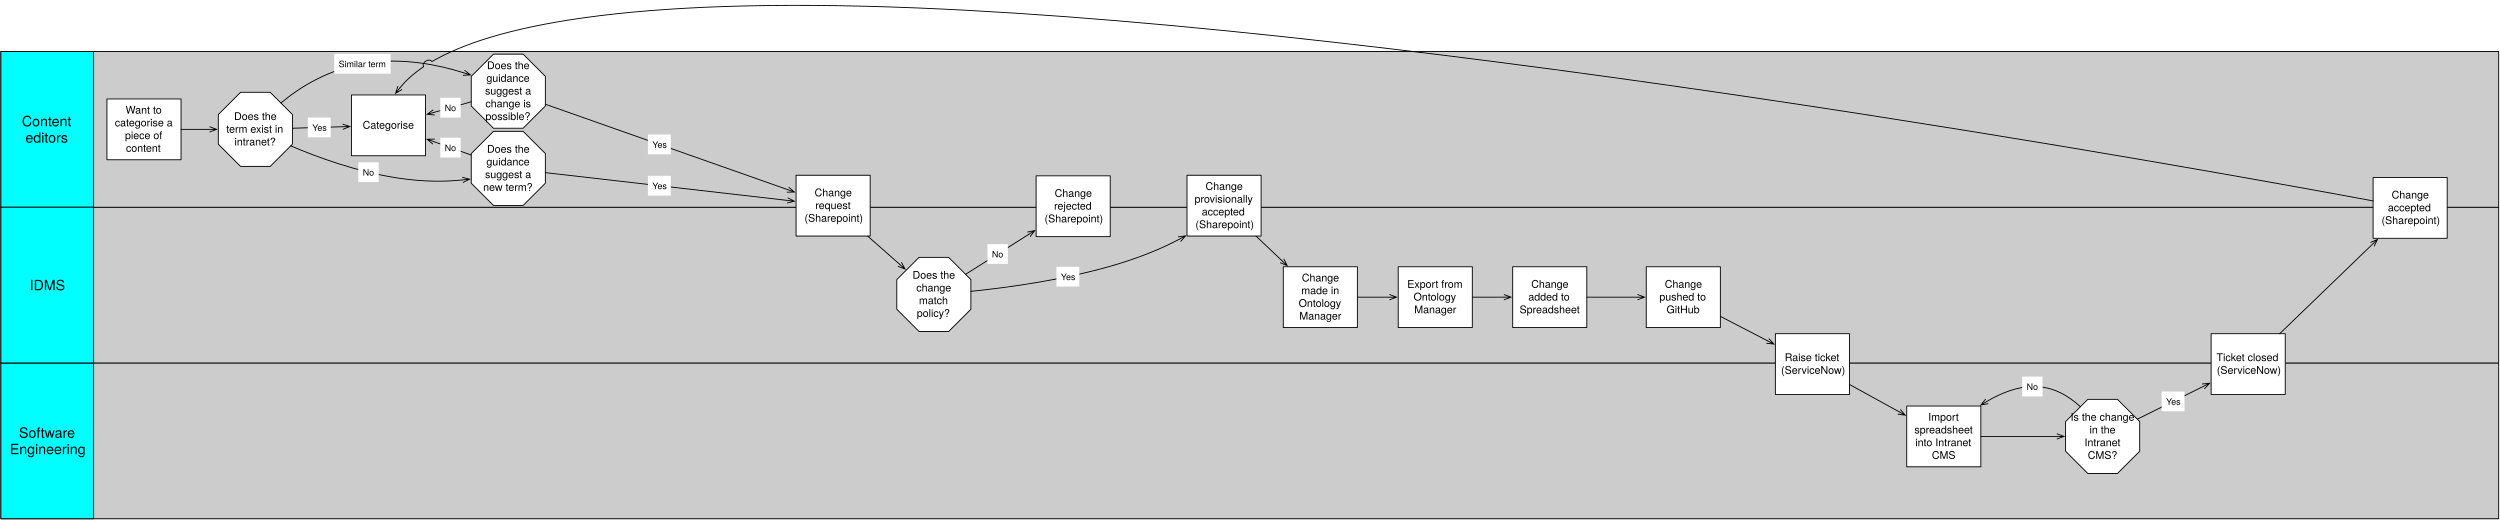
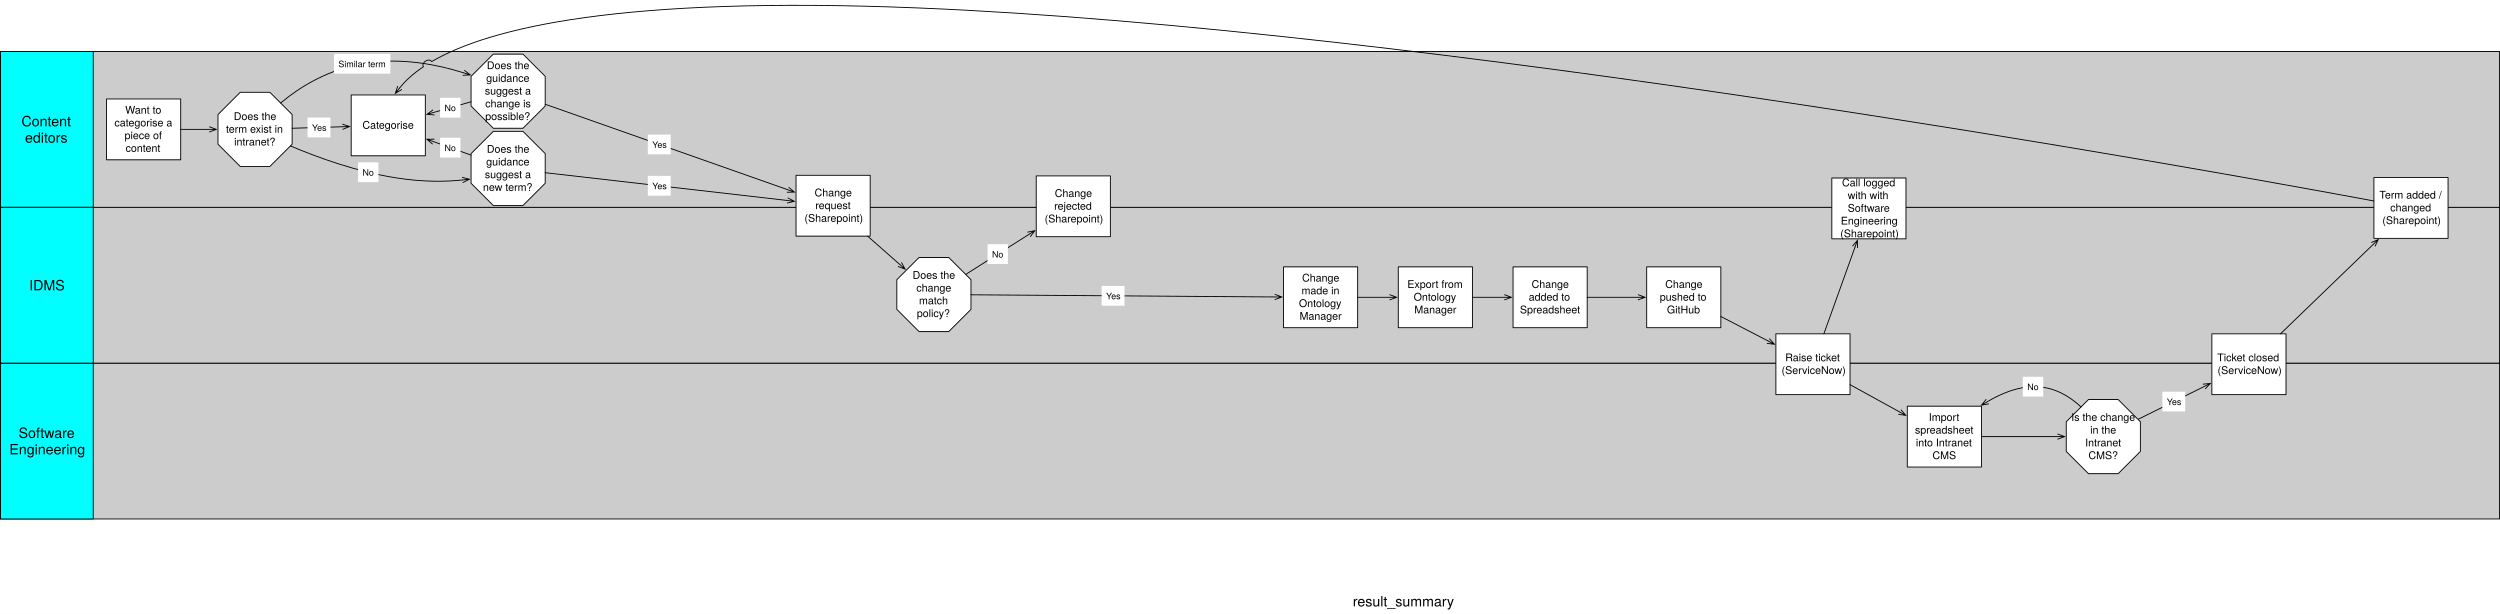
- <svg xmlns="http://www.w3.org/2000/svg" version="1.1" viewBox="47 99 2817 585" width="2817" height="585">
+ <svg xmlns="http://www.w3.org/2000/svg" version="1.1" viewBox="47.5 99.046 2815.5 691.402" width="2815.5" height="691.402">
  <defs>
    <marker orient="auto" overflow="visible" markerUnits="strokeWidth" id="StickArrow_Marker" stroke-linejoin="miter" stroke-miterlimit="10" viewBox="-1 -4 10 8" markerWidth="10" markerHeight="8" color="black">
      <g>
        <path d="M 8 0 L 0 0 M 0 -3 L 8 0 L 0 3" fill="none" stroke="currentColor" stroke-width="1" />
      </g>
    </marker>
  </defs>
  <g id="Canvas_1" stroke-opacity="1" stroke="none" stroke-dasharray="none" fill="none" fill-opacity="1">
-     <rect fill="white" x="47" y="99" width="2817" height="585" />
+     <rect fill="white" x="47.5" y="99.046" width="2815.5" height="691.402" />
    <g id="Canvas_1_Layer_1">
      <g id="Graphic_52">
        <rect x="48" y="508" width="2814.5" height="175.5" fill="#ccc" />
        <rect x="48" y="508" width="2814.5" height="175.5" stroke="black" stroke-linecap="round" stroke-linejoin="round" stroke-width="1" />
      </g>
      <g id="Graphic_51">
        <rect x="48" y="508" width="104.5" height="175.5" fill="aqua" />
        <rect x="48" y="508" width="104.5" height="175.5" stroke="black" stroke-linecap="round" stroke-linejoin="round" stroke-width="1" />
        <text transform="translate(53 577.302)" fill="black">
          <tspan font-family="Helvetica Neue" font-size="16" fill="black" x="15.41" y="15">Software </tspan>
          <tspan font-family="Helvetica Neue" font-size="16" fill="black" x="5.026" y="33.448">Engineering</tspan>
        </text>
      </g>
      <g id="Graphic_34">
        <rect x="48" y="332.5" width="2814.5" height="175.5" fill="#ccc" />
        <rect x="48" y="332.5" width="2814.5" height="175.5" stroke="black" stroke-linecap="round" stroke-linejoin="round" stroke-width="1" />
      </g>
      <g id="Graphic_2">
        <rect x="48" y="157" width="2814.5" height="175.5" fill="#ccc" />
        <rect x="48" y="157" width="2814.5" height="175.5" stroke="black" stroke-linecap="round" stroke-linejoin="round" stroke-width="1" />
      </g>
      <g id="Graphic_3">
        <rect x="48" y="157" width="104.5" height="175.5" fill="aqua" />
        <rect x="48" y="157" width="104.5" height="175.5" stroke="black" stroke-linecap="round" stroke-linejoin="round" stroke-width="1" />
        <text transform="translate(53 226.302)" fill="black">
          <tspan font-family="Helvetica Neue" font-size="16" fill="black" x="18.65" y="15">Content</tspan>
          <tspan font-family="Helvetica Neue" font-size="16" fill="black" x="22.658" y="33.448">editors</tspan>
        </text>
      </g>
      <g id="Graphic_4">
        <path d="M 318.05 203 L 351.45 203 L 376.5 228.05 L 376.5 261.45 L 351.45 286.5 L 318.05 286.5 L 293 261.45 L 293 228.05 Z" fill="white" />
        <path d="M 318.05 203 L 351.45 203 L 376.5 228.05 L 376.5 261.45 L 351.45 286.5 L 318.05 286.5 L 293 261.45 L 293 228.05 Z" stroke="black" stroke-linecap="round" stroke-linejoin="round" stroke-width="1" />
        <text transform="translate(298 223.246)" fill="black">
          <tspan font-family="Helvetica Neue" font-size="12" fill="black" x="12.744" y="11">Does the </tspan>
          <tspan font-family="Helvetica Neue" font-size="12" fill="black" x="3.966" y="25.336">term exist in </tspan>
          <tspan font-family="Helvetica Neue" font-size="12" fill="black" x="13.188" y="39.672">intranet?</tspan>
        </text>
      </g>
      <g id="Graphic_5">
        <rect x="167.5" y="210.5" width="83.5" height="68.5" fill="white" />
        <rect x="167.5" y="210.5" width="83.5" height="68.5" stroke="black" stroke-linecap="round" stroke-linejoin="round" stroke-width="1" />
        <text transform="translate(172.5 216.078)" fill="black">
          <tspan font-family="Helvetica Neue" font-size="12" fill="black" x="15.966" y="11">Want to </tspan>
          <tspan font-family="Helvetica Neue" font-size="12" fill="black" x="3.864" y="25.336">categorise a </tspan>
          <tspan font-family="Helvetica Neue" font-size="12" fill="black" x="15.306" y="39.672">piece of </tspan>
          <tspan font-family="Helvetica Neue" font-size="12" fill="black" x="16.41" y="54.008">content</tspan>
        </text>
      </g>
      <g id="Line_6">
        <line x1="251" y1="244.75" x2="283.1" y2="244.75" marker-end="url(#StickArrow_Marker)" stroke="black" stroke-linecap="round" stroke-linejoin="round" stroke-width="1" />
      </g>
      <g id="Graphic_7">
        <rect x="443" y="206" width="83.5" height="68.5" fill="white" />
        <rect x="443" y="206" width="83.5" height="68.5" stroke="black" stroke-linecap="round" stroke-linejoin="round" stroke-width="1" />
        <text transform="translate(448 233.082)" fill="black">
          <tspan font-family="Helvetica Neue" font-size="12" fill="black" x="7.644" y="11">Categorise</tspan>
        </text>
      </g>
      <g id="Line_8">
        <line x1="376.5" y1="243.498" x2="433.104" y2="241.799" marker-end="url(#StickArrow_Marker)" stroke="black" stroke-linecap="round" stroke-linejoin="round" stroke-width="1" />
      </g>
      <g id="Graphic_9">
        <rect x="393.866" y="231.45" width="25.74" height="22.28" fill="white" />
        <text transform="translate(398.8662 236.4504)" fill="black">
          <tspan font-family="Helvetica Neue" font-size="10" fill="black" x="7993606e-19" y="10">Yes</tspan>
        </text>
      </g>
      <g id="Line_11">
        <path d="M 374.566 263.384 C 405.109 276.369 449.536 292.558 494.5 299.5 C 524.048 304.062 548.744 303.845 568.182 301.736" marker-end="url(#StickArrow_Marker)" stroke="black" stroke-linecap="round" stroke-linejoin="round" stroke-width="1" />
      </g>
      <g id="Graphic_10">
        <rect x="450.728" y="281.889" width="22.96" height="22.28" fill="white" />
        <text transform="translate(455.7283 286.8887)" fill="black">
          <tspan font-family="Helvetica Neue" font-size="10" fill="black" x="0" y="10">No</tspan>
        </text>
      </g>
      <g id="Graphic_12">
        <path d="M 603.05 160 L 636.45 160 L 661.5 185.05 L 661.5 218.45 L 636.45 243.5 L 603.05 243.5 L 578 218.45 L 578 185.05 Z" fill="white" />
        <path d="M 603.05 160 L 636.45 160 L 661.5 185.05 L 661.5 218.45 L 636.45 243.5 L 603.05 243.5 L 578 218.45 L 578 185.05 Z" stroke="black" stroke-linecap="round" stroke-linejoin="round" stroke-width="1" />
        <text transform="translate(583 165.91)" fill="black">
          <tspan font-family="Helvetica Neue" font-size="12" fill="black" x="12.744" y="11">Does the </tspan>
          <tspan font-family="Helvetica Neue" font-size="12" fill="black" x="12.078" y="25.336">guidance </tspan>
          <tspan font-family="Helvetica Neue" font-size="12" fill="black" x="10.524" y="39.672">suggest a </tspan>
          <tspan font-family="Helvetica Neue" font-size="12" fill="black" x="10.968" y="54.008">change is </tspan>
          <tspan font-family="Helvetica Neue" font-size="12" fill="black" x="10.968" y="68.344">possible?</tspan>
        </text>
      </g>
      <g id="Graphic_13">
        <path d="M 603.05 247 L 636.45 247 L 661.5 272.05 L 661.5 305.45 L 636.45 330.5 L 603.05 330.5 L 578 305.45 L 578 272.05 Z" fill="white" />
        <path d="M 603.05 247 L 636.45 247 L 661.5 272.05 L 661.5 305.45 L 636.45 330.5 L 603.05 330.5 L 578 305.45 L 578 272.05 Z" stroke="black" stroke-linecap="round" stroke-linejoin="round" stroke-width="1" />
        <text transform="translate(583 260.078)" fill="black">
          <tspan font-family="Helvetica Neue" font-size="12" fill="black" x="12.744" y="11">Does the </tspan>
          <tspan font-family="Helvetica Neue" font-size="12" fill="black" x="12.078" y="25.336">guidance </tspan>
          <tspan font-family="Helvetica Neue" font-size="12" fill="black" x="10.524" y="39.672">suggest a </tspan>
          <tspan font-family="Helvetica Neue" font-size="12" fill="black" x="8.412" y="54.008">new term?</tspan>
        </text>
      </g>
      <g id="Line_16">
        <path d="M 363.532 215.082 C 384.868 197.119 417.652 176.465 460.5 170 C 500.467 163.97 539.886 171.689 569.508 181.023" marker-end="url(#StickArrow_Marker)" stroke="black" stroke-linecap="round" stroke-linejoin="round" stroke-width="1" />
      </g>
      <g id="Graphic_15">
        <rect x="423.62" y="159.707" width="63.53" height="22.28" fill="white" />
        <text transform="translate(428.6203 164.7066)" fill="black">
          <tspan font-family="Helvetica Neue" font-size="10" fill="black" x="0" y="10">Similar term</tspan>
        </text>
      </g>
      <g id="Graphic_17">
        <rect x="944" y="296.49" width="83.5" height="68.5" fill="white" />
        <rect x="944" y="296.49" width="83.5" height="68.5" stroke="black" stroke-linecap="round" stroke-linejoin="round" stroke-width="1" />
        <text transform="translate(949 309.2355)" fill="black">
          <tspan font-family="Helvetica Neue" font-size="12" fill="black" x="15.858" y="11">Change </tspan>
          <tspan font-family="Helvetica Neue" font-size="12" fill="black" x="16.632" y="25.336">request</tspan>
          <tspan font-family="Helvetica Neue" font-size="12" fill="black" x="4.524" y="39.672">(Sharepoint)</tspan>
        </text>
      </g>
      <g id="Line_19">
        <line x1="578" y1="273.751" x2="535.817" y2="258.596" marker-end="url(#StickArrow_Marker)" stroke="black" stroke-linecap="round" stroke-linejoin="round" stroke-width="1" />
      </g>
      <g id="Graphic_18">
        <rect x="543.104" y="254.199" width="22.96" height="22.28" fill="white" />
        <text transform="translate(548.104 259.1985)" fill="black">
          <tspan font-family="Helvetica Neue" font-size="10" fill="black" x="0" y="10">No</tspan>
        </text>
      </g>
      <g id="Line_21">
        <line x1="578" y1="213.656" x2="536.02" y2="225.628" marker-end="url(#StickArrow_Marker)" stroke="black" stroke-linecap="round" stroke-linejoin="round" stroke-width="1" />
      </g>
      <g id="Graphic_20">
        <rect x="543.104" y="209.194" width="22.96" height="22.28" fill="white" />
        <text transform="translate(548.104 214.1944)" fill="black">
          <tspan font-family="Helvetica Neue" font-size="10" fill="black" x="0" y="10">No</tspan>
        </text>
      </g>
      <g id="Line_23">
        <line x1="661.5" y1="216.464" x2="934.663" y2="312.735" marker-end="url(#StickArrow_Marker)" stroke="black" stroke-linecap="round" stroke-linejoin="round" stroke-width="1" />
      </g>
      <g id="Graphic_22">
        <rect x="777.077" y="250.593" width="25.74" height="22.28" fill="white" />
        <text transform="translate(782.0769 255.5925)" fill="black">
          <tspan font-family="Helvetica Neue" font-size="10" fill="black" x="7993606e-19" y="10">Yes</tspan>
        </text>
      </g>
      <g id="Line_25">
        <line x1="661.5" y1="293.54" x2="934.164" y2="324.821" marker-end="url(#StickArrow_Marker)" stroke="black" stroke-linecap="round" stroke-linejoin="round" stroke-width="1" />
      </g>
      <g id="Graphic_24">
        <rect x="777.077" y="297.136" width="25.74" height="22.28" fill="white" />
        <text transform="translate(782.0769 302.1359)" fill="black">
          <tspan font-family="Helvetica Neue" font-size="10" fill="black" x="7993606e-19" y="10">Yes</tspan>
        </text>
      </g>
      <g id="Graphic_33">
        <rect x="48" y="332.5" width="104.5" height="175.5" fill="aqua" />
        <rect x="48" y="332.5" width="104.5" height="175.5" stroke="black" stroke-linecap="round" stroke-linejoin="round" stroke-width="1" />
        <text transform="translate(53 411.026)" fill="black">
          <tspan font-family="Helvetica Neue" font-size="16" fill="black" x="27.394" y="15">IDMS</tspan>
        </text>
      </g>
      <g id="Graphic_35">
        <path d="M 1082.55 389 L 1115.95 389 L 1141 414.05 L 1141 447.45 L 1115.95 472.5 L 1082.55 472.5 L 1057.5 447.45 L 1057.5 414.05 Z" fill="white" />
        <path d="M 1082.55 389 L 1115.95 389 L 1141 414.05 L 1141 447.45 L 1115.95 472.5 L 1082.55 472.5 L 1057.5 447.45 L 1057.5 414.05 Z" stroke="black" stroke-linecap="round" stroke-linejoin="round" stroke-width="1" />
        <text transform="translate(1062.5 402.078)" fill="black">
          <tspan font-family="Helvetica Neue" font-size="12" fill="black" x="12.744" y="11">Does the </tspan>
          <tspan font-family="Helvetica Neue" font-size="12" fill="black" x="16.968" y="25.336">change </tspan>
          <tspan font-family="Helvetica Neue" font-size="12" fill="black" x="19.962" y="39.672">match </tspan>
          <tspan font-family="Helvetica Neue" font-size="12" fill="black" x="17.526" y="54.008">policy?</tspan>
        </text>
      </g>
      <g id="Line_37">
        <line x1="1024.62" y1="364.99" x2="1060.751" y2="396.826" marker-end="url(#StickArrow_Marker)" stroke="black" stroke-linecap="round" stroke-linejoin="round" stroke-width="1" />
      </g>
      <g id="Graphic_38">
        <rect x="1214.5" y="297.136" width="83.5" height="68.5" fill="white" />
        <rect x="1214.5" y="297.136" width="83.5" height="68.5" stroke="black" stroke-linecap="round" stroke-linejoin="round" stroke-width="1" />
        <text transform="translate(1219.5 309.8819)" fill="black">
          <tspan font-family="Helvetica Neue" font-size="12" fill="black" x="15.858" y="11">Change </tspan>
          <tspan font-family="Helvetica Neue" font-size="12" fill="black" x="15.192" y="25.336">rejected</tspan>
          <tspan font-family="Helvetica Neue" font-size="12" fill="black" x="4.524" y="39.672">(Sharepoint)</tspan>
        </text>
      </g>
      <g id="Line_40">
        <line x1="1135.045" y1="408.095" x2="1206.135" y2="363.104" marker-end="url(#StickArrow_Marker)" stroke="black" stroke-linecap="round" stroke-linejoin="round" stroke-width="1" />
      </g>
      <g id="Graphic_39">
        <rect x="1159.692" y="374.091" width="22.96" height="22.28" fill="white" />
        <text transform="translate(1164.692 379.0913)" fill="black">
          <tspan font-family="Helvetica Neue" font-size="10" fill="black" x="0" y="10">No</tspan>
        </text>
      </g>
      <g id="Graphic_41">
        <rect x="1493" y="399.594" width="83.5" height="68.5" fill="white" />
        <rect x="1493" y="399.594" width="83.5" height="68.5" stroke="black" stroke-linecap="round" stroke-linejoin="round" stroke-width="1" />
        <text transform="translate(1498 405.1721)" fill="black">
          <tspan font-family="Helvetica Neue" font-size="12" fill="black" x="15.858" y="11">Change </tspan>
          <tspan font-family="Helvetica Neue" font-size="12" fill="black" x="15.294" y="25.336">made in </tspan>
          <tspan font-family="Helvetica Neue" font-size="12" fill="black" x="12.3" y="39.672">Ontology </tspan>
          <tspan font-family="Helvetica Neue" font-size="12" fill="black" x="13.08" y="54.008">Manager</tspan>
        </text>
      </g>
      <g id="Line_43">
-         <path d="M 1141 427.298 C 1182.892 423.018 1249.303 414.017 1307 396.371 C 1336.031 387.492 1358.577 377.733 1375.853 368.517" marker-end="url(#StickArrow_Marker)" stroke="black" stroke-linecap="round" stroke-linejoin="round" stroke-width="1" />
+         <line x1="1141" y1="431.047" x2="1483.1" y2="433.477" marker-end="url(#StickArrow_Marker)" stroke="black" stroke-linecap="round" stroke-linejoin="round" stroke-width="1" />
      </g>
      <g id="Graphic_42">
-         <rect x="1237.393" y="399.594" width="25.74" height="22.28" fill="white" />
-         <text transform="translate(1242.393 404.5941)" fill="black">
+         <rect x="1288.177" y="421.044" width="25.74" height="22.28" fill="white" />
+         <text transform="translate(1293.177 426.0437)" fill="black">
          <tspan font-family="Helvetica Neue" font-size="10" fill="black" x="7993606e-19" y="10">Yes</tspan>
        </text>
      </g>
      <g id="Graphic_44">
-         <rect x="1622.5" y="399.594" width="83.5" height="68.5" fill="white" />
-         <rect x="1622.5" y="399.594" width="83.5" height="68.5" stroke="black" stroke-linecap="round" stroke-linejoin="round" stroke-width="1" />
-         <text transform="translate(1627.5 412.3401)" fill="black">
+         <rect x="1622.25" y="399.594" width="83.5" height="68.5" fill="white" />
+         <rect x="1622.25" y="399.594" width="83.5" height="68.5" stroke="black" stroke-linecap="round" stroke-linejoin="round" stroke-width="1" />
+         <text transform="translate(1627.25 412.3401)" fill="black">
          <tspan font-family="Helvetica Neue" font-size="12" fill="black" x="5.19" y="11">Export from </tspan>
          <tspan font-family="Helvetica Neue" font-size="12" fill="black" x="12.3" y="25.336">Ontology </tspan>
          <tspan font-family="Helvetica Neue" font-size="12" fill="black" x="13.08" y="39.672">Manager</tspan>
        </text>
      </g>
      <g id="Line_46">
-         <line x1="1576.5" y1="433.844" x2="1612.6" y2="433.844" marker-end="url(#StickArrow_Marker)" stroke="black" stroke-linecap="round" stroke-linejoin="round" stroke-width="1" />
+         <line x1="1576.5" y1="433.844" x2="1612.35" y2="433.844" marker-end="url(#StickArrow_Marker)" stroke="black" stroke-linecap="round" stroke-linejoin="round" stroke-width="1" />
      </g>
      <g id="Graphic_47">
        <rect x="1751.5" y="399.594" width="83.5" height="68.5" fill="white" />
        <rect x="1751.5" y="399.594" width="83.5" height="68.5" stroke="black" stroke-linecap="round" stroke-linejoin="round" stroke-width="1" />
        <text transform="translate(1756.5 412.3401)" fill="black">
          <tspan font-family="Helvetica Neue" font-size="12" fill="black" x="15.858" y="11">Change </tspan>
          <tspan font-family="Helvetica Neue" font-size="12" fill="black" x="12.63" y="25.336">added to </tspan>
          <tspan font-family="Helvetica Neue" font-size="12" fill="black" x="2.742" y="39.672">Spreadsheet</tspan>
        </text>
      </g>
      <g id="Line_48">
-         <line x1="1706" y1="433.844" x2="1741.6" y2="433.844" marker-end="url(#StickArrow_Marker)" stroke="black" stroke-linecap="round" stroke-linejoin="round" stroke-width="1" />
+         <line x1="1705.75" y1="433.844" x2="1741.6" y2="433.844" marker-end="url(#StickArrow_Marker)" stroke="black" stroke-linecap="round" stroke-linejoin="round" stroke-width="1" />
      </g>
      <g id="Graphic_49">
        <rect x="1902" y="399.594" width="83.5" height="68.5" fill="white" />
        <rect x="1902" y="399.594" width="83.5" height="68.5" stroke="black" stroke-linecap="round" stroke-linejoin="round" stroke-width="1" />
        <text transform="translate(1907 412.3401)" fill="black">
          <tspan font-family="Helvetica Neue" font-size="12" fill="black" x="15.858" y="11">Change </tspan>
          <tspan font-family="Helvetica Neue" font-size="12" fill="black" x="9.738" y="25.336">pushed to </tspan>
          <tspan font-family="Helvetica Neue" font-size="12" fill="black" x="17.748" y="39.672">GitHub</tspan>
        </text>
      </g>
      <g id="Line_50">
        <line x1="1835" y1="433.844" x2="1892.1" y2="433.844" marker-end="url(#StickArrow_Marker)" stroke="black" stroke-linecap="round" stroke-linejoin="round" stroke-width="1" />
-       </g>
-       <g id="Graphic_53">
-         <rect x="1384.5" y="296.49" width="83.5" height="68.5" fill="white" />
-         <rect x="1384.5" y="296.49" width="83.5" height="68.5" stroke="black" stroke-linecap="round" stroke-linejoin="round" stroke-width="1" />
-         <text transform="translate(1389.5 302.0675)" fill="black">
-           <tspan font-family="Helvetica Neue" font-size="12" fill="black" x="15.858" y="11">Change </tspan>
-           <tspan font-family="Helvetica Neue" font-size="12" fill="black" x="3.528" y="25.336">provisionally </tspan>
-           <tspan font-family="Helvetica Neue" font-size="12" fill="black" x="11.634" y="39.672">accepted</tspan>
-           <tspan font-family="Helvetica Neue" font-size="12" fill="black" x="4.524" y="54.008">(Sharepoint)</tspan>
-         </text>
-       </g>
-       <g id="Line_54">
-         <line x1="1462.292" y1="364.99" x2="1491.531" y2="392.774" marker-end="url(#StickArrow_Marker)" stroke="black" stroke-linecap="round" stroke-linejoin="round" stroke-width="1" />
      </g>
      <g id="Graphic_55">
        <rect x="2195.5" y="556.5" width="83.5" height="68.5" fill="white" />
        <rect x="2195.5" y="556.5" width="83.5" height="68.5" stroke="black" stroke-linecap="round" stroke-linejoin="round" stroke-width="1" />
        <text transform="translate(2200.5 562.078)" fill="black">
          <tspan font-family="Helvetica Neue" font-size="12" fill="black" x="19.188" y="11">Import </tspan>
          <tspan font-family="Helvetica Neue" font-size="12" fill="black" x="3.63" y="25.336">spreadsheet </tspan>
          <tspan font-family="Helvetica Neue" font-size="12" fill="black" x="4.632" y="39.672">into Intranet </tspan>
          <tspan font-family="Helvetica Neue" font-size="12" fill="black" x="23.304" y="54.008">CMS</tspan>
        </text>
      </g>
      <g id="Line_56">
        <line x1="1985.5" y1="455.481" x2="2038.71" y2="483.058" marker-end="url(#StickArrow_Marker)" stroke="black" stroke-linecap="round" stroke-linejoin="round" stroke-width="1" />
      </g>
      <g id="Graphic_57">
        <rect x="2047.5" y="475" width="83.5" height="68.5" fill="white" />
        <rect x="2047.5" y="475" width="83.5" height="68.5" stroke="black" stroke-linecap="round" stroke-linejoin="round" stroke-width="1" />
        <text transform="translate(2052.5 494.914)" fill="black">
          <tspan font-family="Helvetica Neue" font-size="12" fill="black" x="5.526" y="11">Raise ticket</tspan>
          <tspan font-family="Helvetica Neue" font-size="12" fill="black" x="1.434" y="25.336">(ServiceNow)</tspan>
        </text>
      </g>
      <g id="Line_58">
        <line x1="2131" y1="532.241" x2="2186.828" y2="562.984" marker-end="url(#StickArrow_Marker)" stroke="black" stroke-linecap="round" stroke-linejoin="round" stroke-width="1" />
      </g>
      <g id="Line_62">
        <line x1="2279" y1="590.75" x2="2364.6" y2="590.75" marker-end="url(#StickArrow_Marker)" stroke="black" stroke-linecap="round" stroke-linejoin="round" stroke-width="1" />
      </g>
      <g id="Graphic_63">
        <rect x="2538.5" y="475" width="83.5" height="68.5" fill="white" />
        <rect x="2538.5" y="475" width="83.5" height="68.5" stroke="black" stroke-linecap="round" stroke-linejoin="round" stroke-width="1" />
        <text transform="translate(2543.5 494.914)" fill="black">
          <tspan font-family="Helvetica Neue" font-size="12" fill="black" x="1.08" y="11">Ticket closed</tspan>
          <tspan font-family="Helvetica Neue" font-size="12" fill="black" x="1.434" y="25.336">(ServiceNow)</tspan>
        </text>
      </g>
      <g id="Line_64">
        <line x1="2455.296" y1="571.346" x2="2529.634" y2="534.404" marker-end="url(#StickArrow_Marker)" stroke="black" stroke-linecap="round" stroke-linejoin="round" stroke-width="1" />
      </g>
      <g id="Graphic_65">
        <path d="M 2399.55 549 L 2432.95 549 L 2458 574.05 L 2458 607.45 L 2432.95 632.5 L 2399.55 632.5 L 2374.5 607.45 L 2374.5 574.05 Z" fill="white" />
        <path d="M 2399.55 549 L 2432.95 549 L 2458 574.05 L 2458 607.45 L 2432.95 632.5 L 2399.55 632.5 L 2374.5 607.45 L 2374.5 574.05 Z" stroke="black" stroke-linecap="round" stroke-linejoin="round" stroke-width="1" />
        <text transform="translate(2379.5 562.078)" fill="black">
          <tspan font-family="Helvetica Neue" font-size="12" fill="black" x=".63" y="11">Is the change </tspan>
          <tspan font-family="Helvetica Neue" font-size="12" fill="black" x="21.966" y="25.336">in the </tspan>
          <tspan font-family="Helvetica Neue" font-size="12" fill="black" x="16.302" y="39.672">Intranet </tspan>
          <tspan font-family="Helvetica Neue" font-size="12" fill="black" x="19.968" y="54.008">CMS?</tspan>
        </text>
      </g>
      <g id="Graphic_66">
        <rect x="2482.749" y="540.168" width="25.74" height="22.28" fill="white" />
        <text transform="translate(2487.749 545.1675)" fill="black">
          <tspan font-family="Helvetica Neue" font-size="10" fill="black" x="7993606e-19" y="10">Yes</tspan>
        </text>
      </g>
      <g id="Line_68">
        <path d="M 2391.177 557.373 C 2378.336 545.263 2360.683 534.5 2338.5 534.5 C 2320.169 534.5 2301.86 541.85 2285.954 551.236" marker-end="url(#StickArrow_Marker)" stroke="black" stroke-linecap="round" stroke-linejoin="round" stroke-width="1" />
      </g>
      <g id="Graphic_67">
        <rect x="2325.613" y="523.374" width="22.96" height="22.28" fill="white" />
        <text transform="translate(2330.613 528.3744)" fill="black">
          <tspan font-family="Helvetica Neue" font-size="10" fill="black" x="0" y="10">No</tspan>
        </text>
      </g>
      <g id="Line_71">
        <line x1="2615.765" y1="475" x2="2720.109" y2="374.372" marker-end="url(#StickArrow_Marker)" stroke="black" stroke-linecap="round" stroke-linejoin="round" stroke-width="1" />
      </g>
      <g id="Graphic_72">
        <rect x="2721" y="299" width="83.5" height="68.5" fill="white" />
        <rect x="2721" y="299" width="83.5" height="68.5" stroke="black" stroke-linecap="round" stroke-linejoin="round" stroke-width="1" />
        <text transform="translate(2726 311.746)" fill="black">
-           <tspan font-family="Helvetica Neue" font-size="12" fill="black" x="15.858" y="11">Change </tspan>
-           <tspan font-family="Helvetica Neue" font-size="12" fill="black" x="11.634" y="25.336">accepted</tspan>
+           <tspan font-family="Helvetica Neue" font-size="12" fill="black" x="1.182" y="11">Term added / </tspan>
+           <tspan font-family="Helvetica Neue" font-size="12" fill="black" x="13.41" y="25.336">changed</tspan>
          <tspan font-family="Helvetica Neue" font-size="12" fill="black" x="4.524" y="39.672">(Sharepoint)</tspan>
        </text>
      </g>
      <g id="Line_73">
        <path d="M 2721 325.399 C 2521.314 288.278 1649.931 131.206 1081.5 108 C 746.606 94.328 598.587 130.457 533.676 168.383 C 530.76 163.72 521.436 169.549 524.351 174.213 C 512.306 182.285 503.775 190.327 497.761 197.879" marker-end="url(#StickArrow_Marker)" stroke="black" stroke-linecap="round" stroke-linejoin="round" stroke-width="1" />
+       </g>
+       <g id="Graphic_74">
+         <text transform="translate(1571 767)" fill="black">
+           <tspan font-family="Helvetica Neue" font-size="16" fill="black" x="0" y="15">result_summary</tspan>
+         </text>
+       </g>
+       <g id="Graphic_75">
+         <rect x="2110.5" y="299.5" width="83.5" height="68.5" fill="white" />
+         <rect x="2110.5" y="299.5" width="83.5" height="68.5" stroke="black" stroke-linecap="round" stroke-linejoin="round" stroke-width="1" />
+         <text transform="translate(2115.5 297.91)" fill="black">
+           <tspan font-family="Helvetica Neue" font-size="12" fill="black" x="6.42" y="11">Call logged </tspan>
+           <tspan font-family="Helvetica Neue" font-size="12" fill="black" x="12.87" y="25.336">with with </tspan>
+           <tspan font-family="Helvetica Neue" font-size="12" fill="black" x="12.87" y="39.672">Software </tspan>
+           <tspan font-family="Helvetica Neue" font-size="12" fill="black" x="5.082" y="54.008">Engineering</tspan>
+           <tspan font-family="Helvetica Neue" font-size="12" fill="black" x="4.524" y="68.344">(Sharepoint)</tspan>
+         </text>
+       </g>
+       <g id="Line_76">
+         <line x1="2101.545" y1="475" x2="2136.61" y2="377.318" marker-end="url(#StickArrow_Marker)" stroke="black" stroke-linecap="round" stroke-linejoin="round" stroke-width="1" />
      </g>
    </g>
  </g>
</svg>
